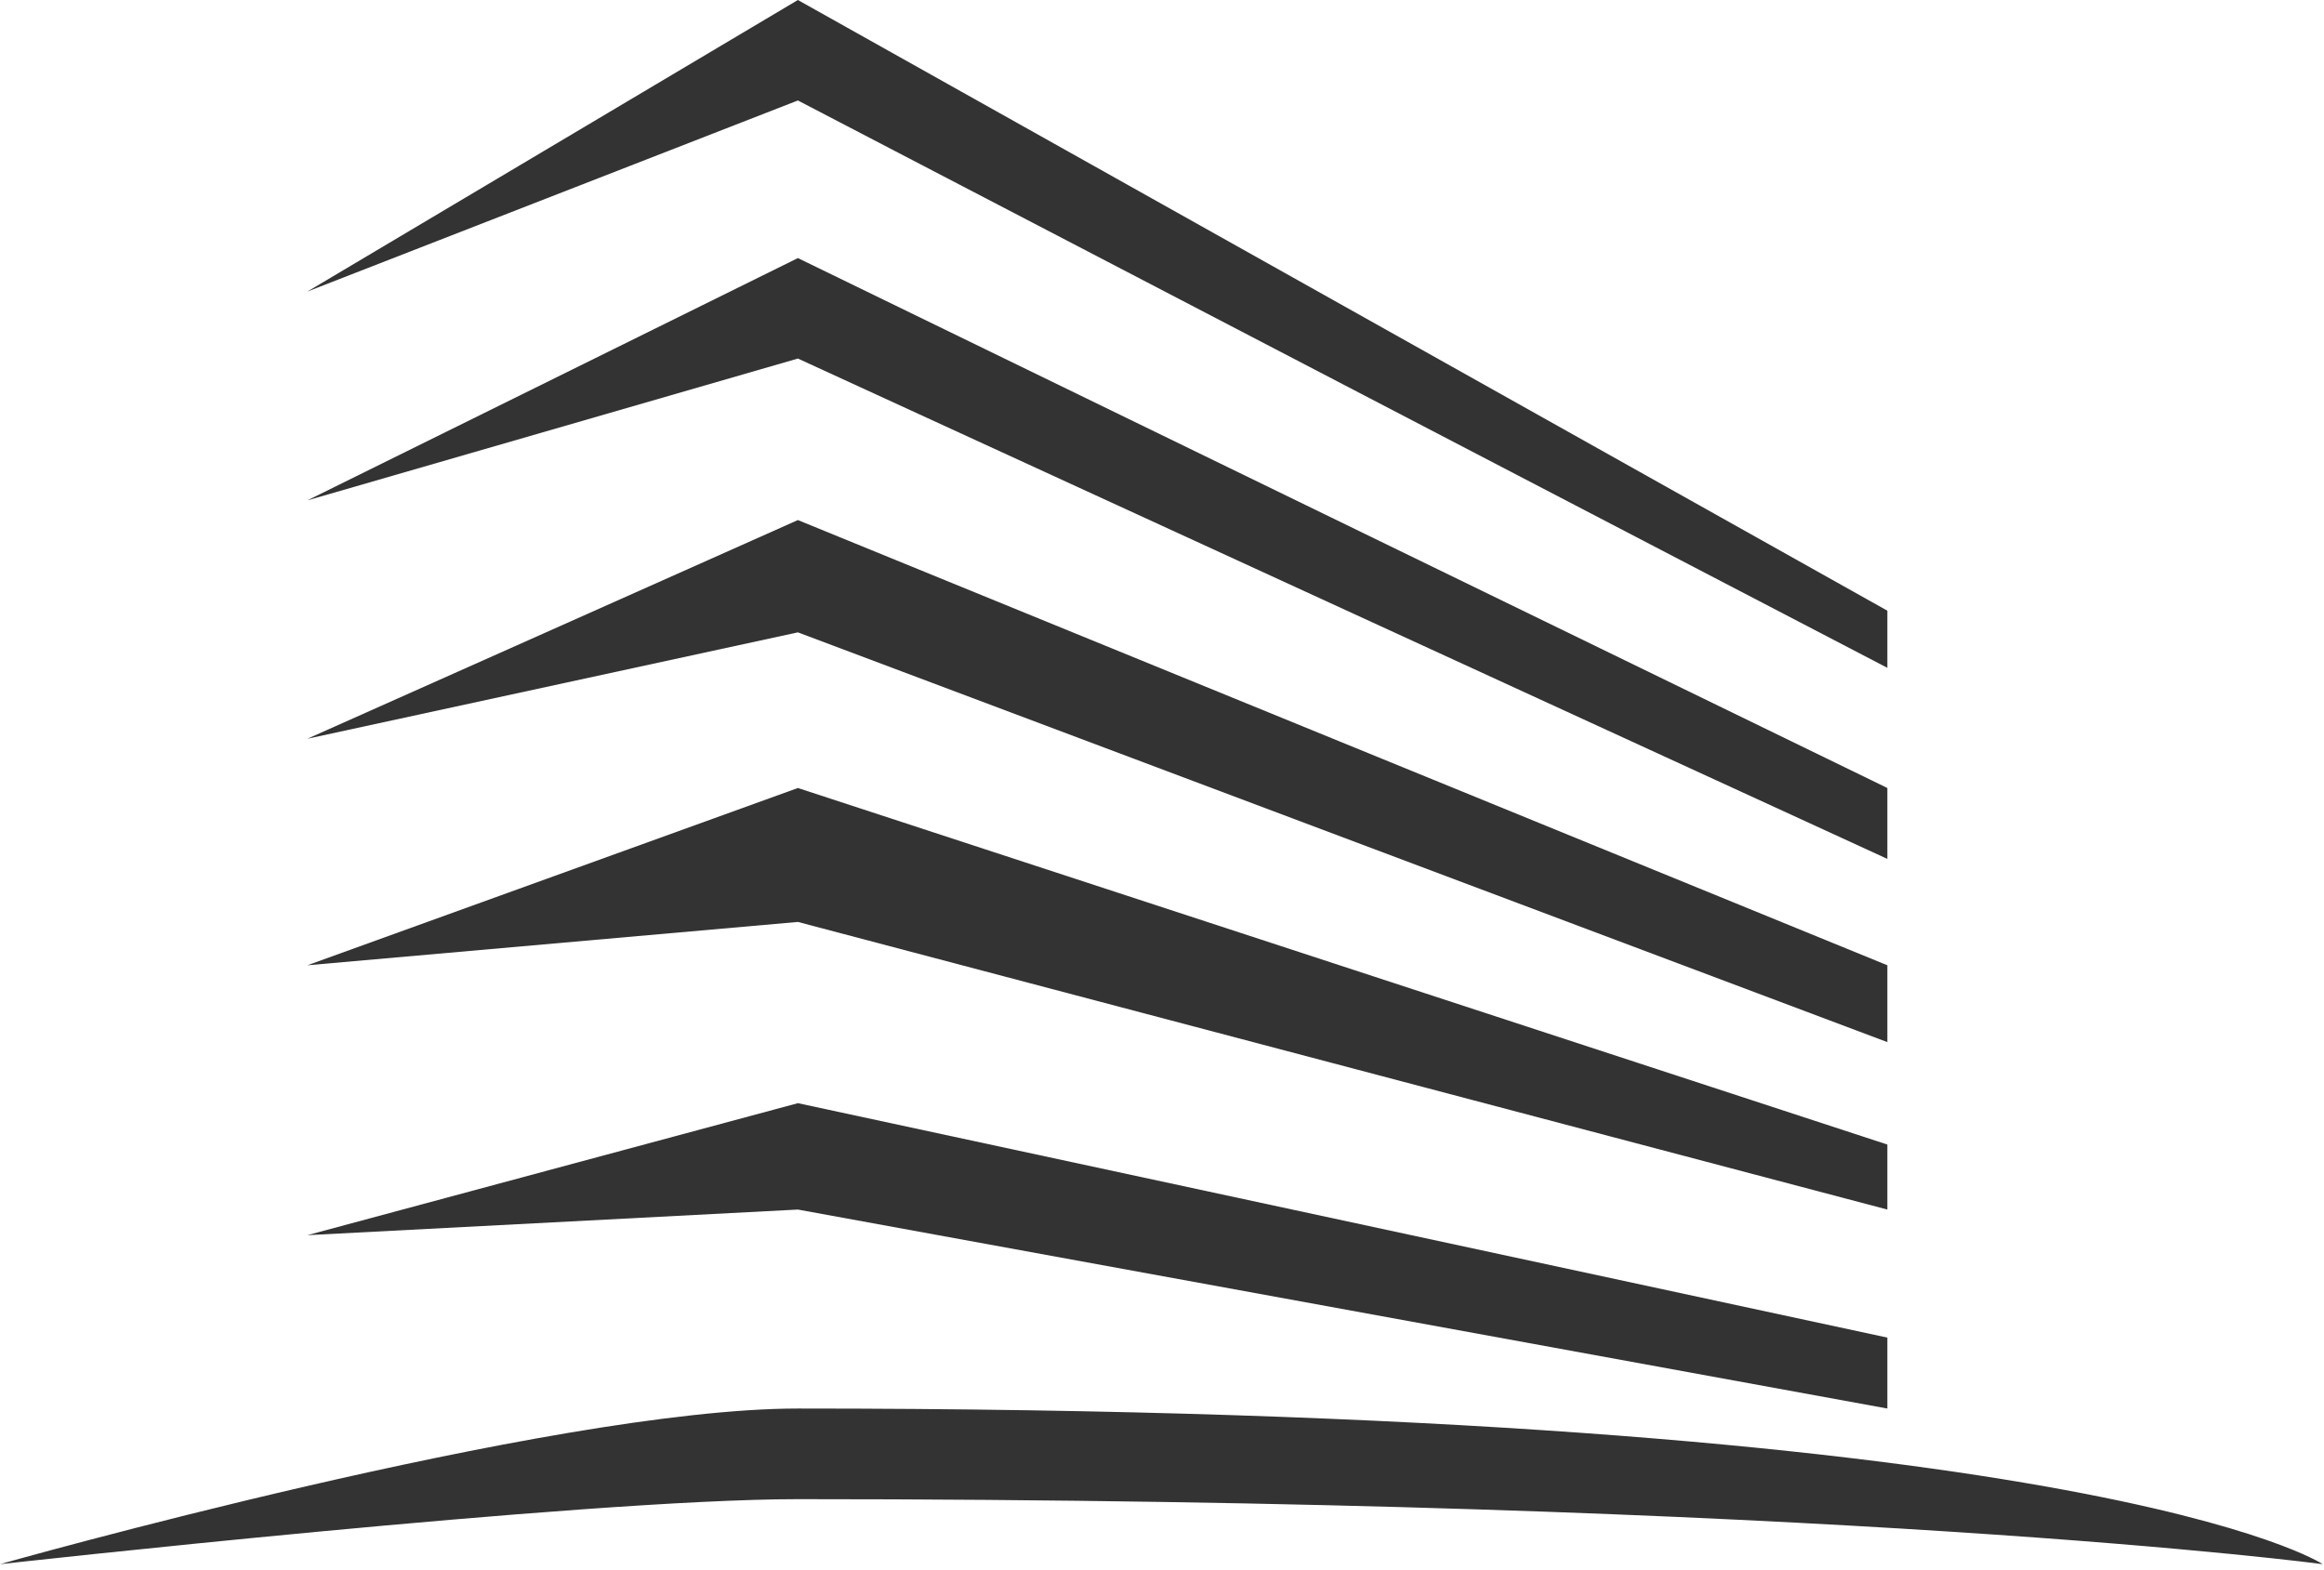
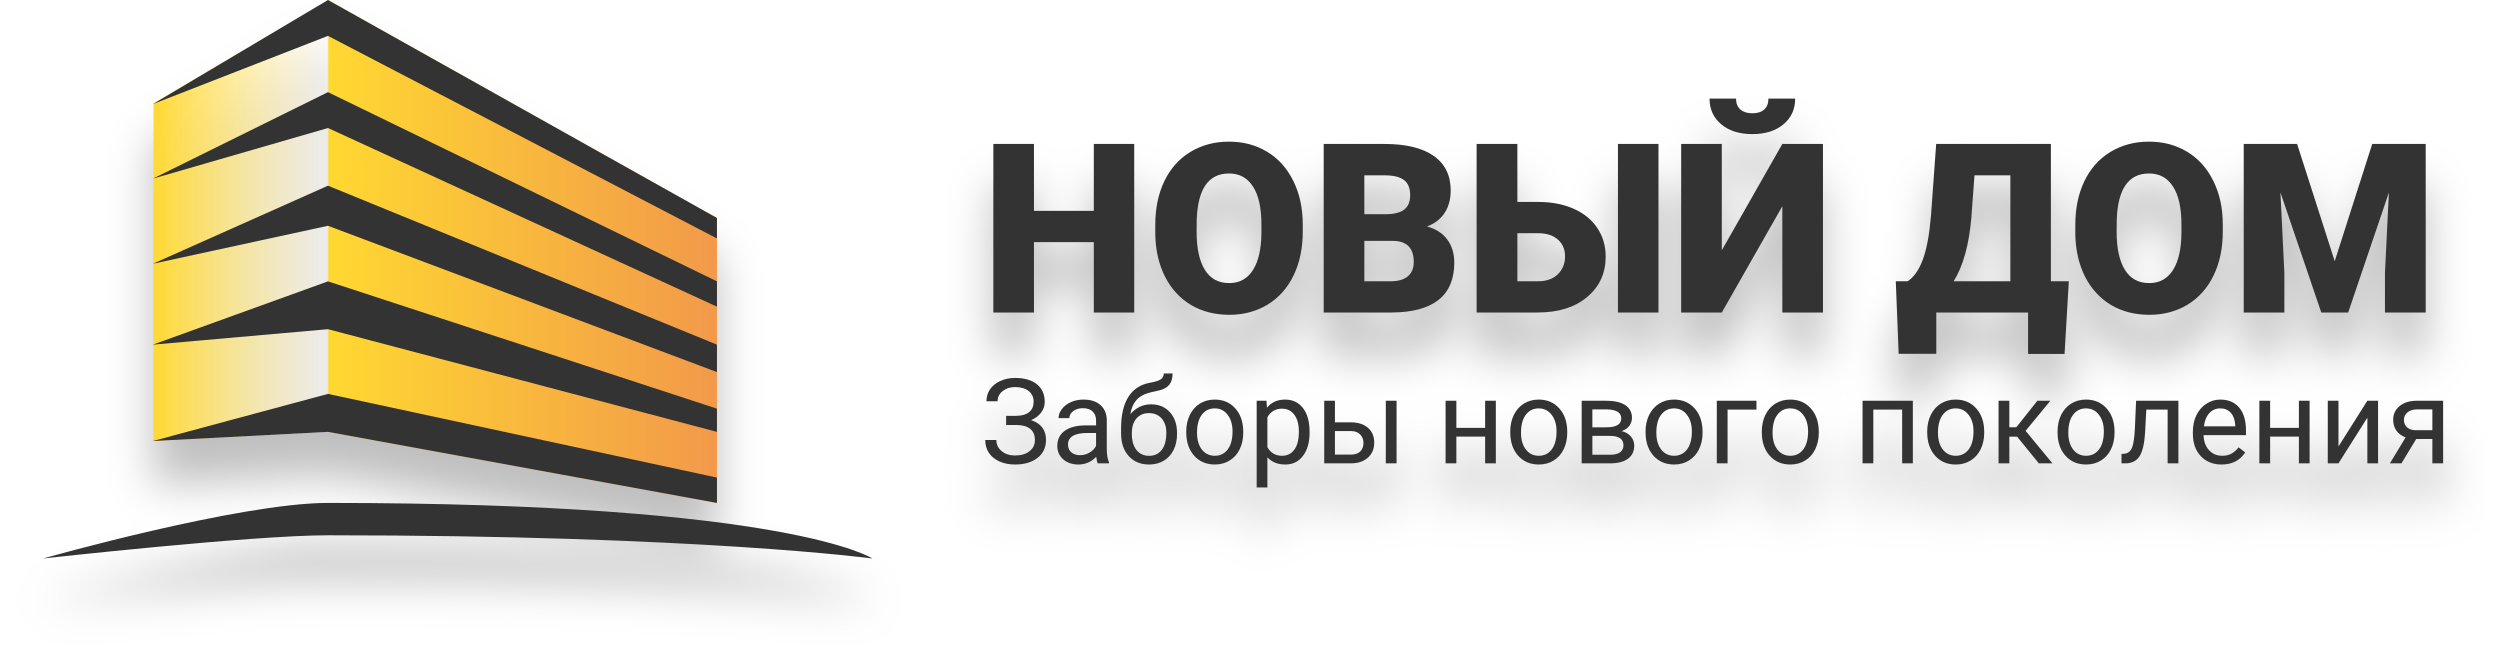
- <svg xmlns="http://www.w3.org/2000/svg" width="77" height="52" viewBox="0 0 77 52" fill="none">
-   <path d="M10.183 9.661L26.436 0L62.533 20.235V22.128L26.436 3.329L10.183 9.661Z" fill="#333333" />
-   <path d="M10.183 24.478L26.436 17.232L62.533 31.984V34.53L26.436 20.953L10.183 24.478Z" fill="#333333" />
-   <path d="M10.183 16.58L26.436 8.551L62.533 26.11V28.459L26.436 11.88L10.183 16.58Z" fill="#333333" />
-   <path d="M10.183 31.984L26.436 26.11L62.533 37.924V40.078L26.436 30.548L10.183 31.984Z" fill="#333333" />
-   <path d="M10.183 40.927L26.436 36.553L62.533 44.321V46.671L26.436 40.078L10.183 40.927Z" fill="#333333" />
-   <path d="M0 51.828C0 51.828 18.212 46.671 26.436 46.671C69.256 46.671 76.958 51.828 76.958 51.828C76.958 51.828 60.901 49.674 26.436 49.674C19.321 49.674 0 51.828 0 51.828Z" fill="#333333" />
+ <svg xmlns="http://www.w3.org/2000/svg" width="232" height="60" viewBox="0 0 232 60" fill="none">
+   <g filter="url(#filter0_d)">
+     <path d="M66.533 20.235V46.671L30.436 40.078L14.248 40.927V9.595L30.436 0L66.533 20.235Z" fill="url(#paint0_linear)" />
+     <path d="M14.183 9.661L30.436 0L66.533 20.235V22.128L30.436 3.329L14.183 9.661Z" fill="#333333" />
+     <path d="M14.183 24.478L30.436 17.232L66.533 31.984V34.53L30.436 20.953L14.183 24.478Z" fill="#333333" />
+     <path d="M14.183 16.58L30.436 8.551L66.533 26.11V28.459L30.436 11.88L14.183 16.58Z" fill="#333333" />
+     <path d="M14.183 31.984L30.436 26.11L66.533 37.924V40.078L30.436 30.548L14.183 31.984Z" fill="#333333" />
+     <path d="M14.183 40.927L30.436 36.553L66.533 44.321V46.671L30.436 40.078L14.183 40.927Z" fill="#333333" />
+     <path d="M4 51.828C4 51.828 22.212 46.671 30.436 46.671C73.256 46.671 80.958 51.828 80.958 51.828C80.958 51.828 64.901 49.674 30.436 49.674C23.321 49.674 4 51.828 4 51.828Z" fill="#333333" />
+     <path d="M105.255 29H101.506V22.469H95.952V29H92.182V13.359H95.952V19.568H101.506V13.359H105.255V29ZM120.896 21.502C120.896 23.027 120.613 24.377 120.047 25.552C119.481 26.726 118.675 27.632 117.63 28.27C116.591 28.9 115.406 29.215 114.074 29.215C112.742 29.215 111.561 28.91 110.529 28.302C109.498 27.686 108.692 26.809 108.112 25.67C107.539 24.531 107.239 23.224 107.21 21.749V20.868C107.21 19.336 107.489 17.986 108.048 16.818C108.614 15.644 109.419 14.738 110.465 14.101C111.518 13.463 112.714 13.145 114.053 13.145C115.378 13.145 116.559 13.46 117.598 14.09C118.636 14.72 119.442 15.619 120.015 16.786C120.595 17.946 120.888 19.278 120.896 20.782V21.502ZM117.061 20.847C117.061 19.293 116.799 18.115 116.276 17.312C115.761 16.503 115.02 16.099 114.053 16.099C112.162 16.099 111.163 17.517 111.056 20.352L111.045 21.502C111.045 23.035 111.299 24.213 111.808 25.036C112.316 25.86 113.072 26.271 114.074 26.271C115.027 26.271 115.761 25.867 116.276 25.058C116.792 24.248 117.053 23.085 117.061 21.566V20.847ZM122.84 29V13.359H128.458C130.47 13.359 131.999 13.728 133.045 14.466C134.098 15.204 134.624 16.274 134.624 17.678C134.624 18.487 134.438 19.178 134.065 19.751C133.693 20.324 133.145 20.746 132.422 21.019C133.238 21.233 133.865 21.634 134.302 22.222C134.739 22.809 134.957 23.525 134.957 24.37C134.957 25.903 134.47 27.056 133.496 27.829C132.529 28.595 131.093 28.986 129.188 29H122.84ZM126.61 22.351V26.1H129.081C129.761 26.1 130.284 25.946 130.649 25.638C131.015 25.323 131.197 24.882 131.197 24.316C131.197 23.013 130.549 22.358 129.253 22.351H126.61ZM126.61 19.88H128.576C129.4 19.873 129.987 19.722 130.338 19.429C130.689 19.135 130.864 18.702 130.864 18.129C130.864 17.47 130.674 16.997 130.295 16.711C129.915 16.417 129.303 16.27 128.458 16.27H126.61V19.88ZM140.812 18.741H142.756C143.995 18.741 145.09 18.953 146.043 19.375C146.995 19.797 147.726 20.395 148.234 21.169C148.75 21.935 149.008 22.816 149.008 23.811C149.008 25.351 148.435 26.601 147.289 27.561C146.15 28.52 144.618 29 142.691 29H137.03V13.359H140.812V18.741ZM153.906 29H150.146V13.359H153.906V29ZM140.812 21.642V26.1H142.745C143.511 26.1 144.117 25.885 144.561 25.455C145.012 25.025 145.237 24.47 145.237 23.79C145.237 23.145 145.015 22.626 144.571 22.232C144.127 21.838 143.511 21.642 142.724 21.642H140.812ZM165.4 13.359H169.171V29H165.4V19.139L159.782 29H156.012V13.359H159.782V23.231L165.4 13.359ZM166.593 9.148C166.593 10.13 166.231 10.925 165.508 11.533C164.785 12.142 163.821 12.446 162.618 12.446C161.415 12.446 160.452 12.142 159.729 11.533C159.005 10.925 158.644 10.13 158.644 9.148H161.104C161.104 9.578 161.236 9.915 161.501 10.158C161.773 10.395 162.146 10.513 162.618 10.513C163.091 10.513 163.456 10.398 163.714 10.169C163.979 9.933 164.111 9.592 164.111 9.148H166.593ZM191.59 32.846H188.206V29H179.688V32.835H176.196L175.928 26.1H177.034C177.614 25.713 178.08 25.05 178.431 24.112C178.789 23.167 179.043 21.814 179.193 20.052L179.677 13.359H190.322V26.1H191.987L191.59 32.846ZM181.299 26.1H186.562V16.27H183.232L182.942 20.181C182.728 22.716 182.18 24.689 181.299 26.1ZM206.274 21.502C206.274 23.027 205.992 24.377 205.426 25.552C204.86 26.726 204.054 27.632 203.009 28.27C201.97 28.9 200.785 29.215 199.453 29.215C198.121 29.215 196.939 28.91 195.908 28.302C194.877 27.686 194.071 26.809 193.491 25.67C192.918 24.531 192.618 23.224 192.589 21.749V20.868C192.589 19.336 192.868 17.986 193.427 16.818C193.993 15.644 194.798 14.738 195.844 14.101C196.896 13.463 198.092 13.145 199.432 13.145C200.757 13.145 201.938 13.46 202.977 14.09C204.015 14.72 204.821 15.619 205.394 16.786C205.974 17.946 206.267 19.278 206.274 20.782V21.502ZM202.439 20.847C202.439 19.293 202.178 18.115 201.655 17.312C201.14 16.503 200.398 16.099 199.432 16.099C197.541 16.099 196.542 17.517 196.435 20.352L196.424 21.502C196.424 23.035 196.678 24.213 197.187 25.036C197.695 25.86 198.451 26.271 199.453 26.271C200.406 26.271 201.14 25.867 201.655 25.058C202.171 24.248 202.432 23.085 202.439 21.566V20.847ZM213.171 13.359L216.662 24.241L220.143 13.359H225.105V29H221.324V25.348L221.689 17.871L217.908 29H215.416L211.624 17.86L211.989 25.348V29H208.219V13.359H213.171Z" fill="#333333" />
+     <path d="M95.92 37.28C95.92 36.864 95.768 36.535 95.463 36.291C95.163 36.044 94.738 35.921 94.19 35.921C93.732 35.921 93.347 36.048 93.036 36.302C92.728 36.553 92.574 36.864 92.574 37.237H91.543C91.543 36.822 91.655 36.449 91.881 36.12C92.11 35.79 92.429 35.534 92.837 35.352C93.245 35.165 93.696 35.072 94.19 35.072C95.064 35.072 95.743 35.269 96.226 35.663C96.71 36.053 96.951 36.598 96.951 37.296C96.951 37.658 96.84 37.987 96.618 38.284C96.396 38.581 96.086 38.816 95.689 38.988C96.609 39.296 97.069 39.906 97.069 40.819C97.069 41.521 96.808 42.078 96.285 42.49C95.762 42.901 95.064 43.107 94.19 43.107C93.671 43.107 93.199 43.016 92.772 42.834C92.35 42.647 92.02 42.384 91.784 42.044C91.548 41.704 91.43 41.299 91.43 40.83H92.461C92.461 41.242 92.624 41.586 92.95 41.861C93.276 42.133 93.689 42.27 94.19 42.27C94.753 42.27 95.2 42.139 95.533 41.877C95.87 41.616 96.038 41.27 96.038 40.841C96.038 39.924 95.471 39.457 94.335 39.439H93.369V38.59H94.33C94.853 38.58 95.249 38.461 95.517 38.236C95.786 38.01 95.92 37.692 95.92 37.28ZM101.871 43C101.814 42.885 101.767 42.681 101.731 42.388C101.27 42.867 100.718 43.107 100.077 43.107C99.504 43.107 99.033 42.946 98.665 42.624C98.299 42.298 98.117 41.886 98.117 41.389C98.117 40.783 98.346 40.315 98.804 39.981C99.266 39.645 99.914 39.477 100.749 39.477H101.715V39.02C101.715 38.673 101.611 38.397 101.404 38.193C101.196 37.985 100.89 37.881 100.485 37.881C100.131 37.881 99.834 37.971 99.594 38.15C99.354 38.329 99.234 38.546 99.234 38.8H98.235C98.235 38.51 98.337 38.23 98.541 37.962C98.749 37.69 99.028 37.475 99.379 37.317C99.733 37.16 100.122 37.081 100.544 37.081C101.214 37.081 101.739 37.249 102.118 37.586C102.498 37.919 102.695 38.379 102.709 38.966V41.641C102.709 42.175 102.777 42.599 102.913 42.914V43H101.871ZM100.222 42.243C100.534 42.243 100.829 42.162 101.108 42.001C101.388 41.84 101.59 41.63 101.715 41.373V40.18H100.937C99.719 40.18 99.11 40.536 99.11 41.249C99.11 41.56 99.214 41.804 99.422 41.98C99.63 42.155 99.896 42.243 100.222 42.243ZM106.818 37.522C107.548 37.522 108.132 37.767 108.569 38.257C109.009 38.744 109.229 39.387 109.229 40.185V40.277C109.229 40.825 109.124 41.315 108.913 41.748C108.701 42.178 108.397 42.513 108 42.753C107.606 42.989 107.151 43.107 106.635 43.107C105.855 43.107 105.226 42.848 104.75 42.329C104.274 41.806 104.036 41.106 104.036 40.228V39.745C104.036 38.524 104.261 37.554 104.712 36.834C105.167 36.114 105.837 35.676 106.721 35.518C107.222 35.428 107.561 35.319 107.736 35.19C107.912 35.062 108 34.884 108 34.659H108.816C108.816 35.106 108.714 35.455 108.51 35.706C108.309 35.957 107.987 36.134 107.543 36.238L106.802 36.404C106.211 36.544 105.767 36.78 105.47 37.113C105.176 37.443 104.985 37.883 104.895 38.435C105.421 37.826 106.062 37.522 106.818 37.522ZM106.625 38.338C106.138 38.338 105.751 38.503 105.464 38.832C105.178 39.158 105.035 39.611 105.035 40.191V40.277C105.035 40.9 105.178 41.394 105.464 41.759C105.754 42.121 106.145 42.302 106.635 42.302C107.129 42.302 107.52 42.119 107.806 41.754C108.093 41.389 108.236 40.855 108.236 40.153C108.236 39.605 108.091 39.167 107.801 38.837C107.514 38.504 107.122 38.338 106.625 38.338ZM110.083 40.041C110.083 39.471 110.194 38.959 110.417 38.504C110.642 38.05 110.954 37.699 111.351 37.452C111.752 37.205 112.209 37.081 112.721 37.081C113.512 37.081 114.151 37.355 114.638 37.903C115.129 38.451 115.374 39.179 115.374 40.089V40.159C115.374 40.724 115.265 41.233 115.046 41.684C114.832 42.132 114.522 42.481 114.117 42.731C113.716 42.982 113.254 43.107 112.731 43.107C111.944 43.107 111.305 42.834 110.814 42.286C110.327 41.738 110.083 41.013 110.083 40.11V40.041ZM111.083 40.159C111.083 40.803 111.231 41.321 111.528 41.711C111.829 42.101 112.23 42.296 112.731 42.296C113.236 42.296 113.637 42.099 113.935 41.706C114.232 41.308 114.38 40.753 114.38 40.041C114.38 39.403 114.228 38.888 113.924 38.494C113.623 38.096 113.222 37.898 112.721 37.898C112.23 37.898 111.834 38.093 111.534 38.483C111.233 38.873 111.083 39.432 111.083 40.159ZM121.529 40.159C121.529 41.043 121.327 41.756 120.922 42.296C120.518 42.837 119.97 43.107 119.279 43.107C118.573 43.107 118.018 42.884 117.614 42.436V45.234H116.62V37.188H117.528L117.576 37.833C117.981 37.332 118.543 37.081 119.263 37.081C119.961 37.081 120.512 37.344 120.917 37.871C121.325 38.397 121.529 39.129 121.529 40.067V40.159ZM120.536 40.046C120.536 39.391 120.396 38.873 120.117 38.494C119.837 38.114 119.454 37.924 118.967 37.924C118.366 37.924 117.915 38.191 117.614 38.725V41.502C117.911 42.031 118.366 42.296 118.978 42.296C119.454 42.296 119.832 42.108 120.111 41.732C120.394 41.353 120.536 40.791 120.536 40.046ZM123.882 39.192H125.391C126.05 39.199 126.571 39.371 126.954 39.708C127.337 40.044 127.529 40.501 127.529 41.077C127.529 41.657 127.332 42.123 126.938 42.474C126.544 42.825 126.014 43 125.348 43H122.888V37.188H123.882V39.192ZM129.602 43H128.603V37.188H129.602V43ZM123.882 40.003V42.189H125.359C125.731 42.189 126.02 42.094 126.224 41.904C126.428 41.711 126.53 41.448 126.53 41.115C126.53 40.792 126.43 40.529 126.229 40.325C126.032 40.117 125.755 40.01 125.396 40.003H123.882ZM138.813 43H137.82V40.519H135.15V43H134.151V37.188H135.15V39.708H137.82V37.188H138.813V43ZM140.151 40.041C140.151 39.471 140.262 38.959 140.484 38.504C140.709 38.05 141.021 37.699 141.418 37.452C141.819 37.205 142.276 37.081 142.788 37.081C143.579 37.081 144.219 37.355 144.706 37.903C145.196 38.451 145.441 39.179 145.441 40.089V40.159C145.441 40.724 145.332 41.233 145.114 41.684C144.899 42.132 144.589 42.481 144.185 42.731C143.784 42.982 143.322 43.107 142.799 43.107C142.011 43.107 141.372 42.834 140.881 42.286C140.394 41.738 140.151 41.013 140.151 40.11V40.041ZM141.15 40.159C141.15 40.803 141.299 41.321 141.596 41.711C141.896 42.101 142.298 42.296 142.799 42.296C143.304 42.296 143.705 42.099 144.002 41.706C144.299 41.308 144.448 40.753 144.448 40.041C144.448 39.403 144.296 38.888 143.991 38.494C143.69 38.096 143.289 37.898 142.788 37.898C142.298 37.898 141.902 38.093 141.601 38.483C141.3 38.873 141.15 39.432 141.15 40.159ZM146.779 43V37.188H149.045C149.819 37.188 150.411 37.325 150.823 37.597C151.239 37.865 151.446 38.261 151.446 38.784C151.446 39.052 151.366 39.296 151.205 39.514C151.043 39.729 150.805 39.894 150.49 40.008C150.841 40.091 151.122 40.252 151.333 40.492C151.548 40.732 151.656 41.018 151.656 41.351C151.656 41.885 151.459 42.293 151.065 42.576C150.675 42.859 150.121 43 149.405 43H146.779ZM147.772 40.449V42.2H149.416C149.831 42.2 150.141 42.123 150.345 41.969C150.553 41.815 150.657 41.598 150.657 41.319C150.657 40.739 150.231 40.449 149.378 40.449H147.772ZM147.772 39.654H149.056C149.987 39.654 150.453 39.382 150.453 38.837C150.453 38.293 150.012 38.012 149.131 37.994H147.772V39.654ZM152.708 40.041C152.708 39.471 152.819 38.959 153.042 38.504C153.267 38.05 153.579 37.699 153.976 37.452C154.377 37.205 154.834 37.081 155.346 37.081C156.137 37.081 156.776 37.355 157.263 37.903C157.754 38.451 157.999 39.179 157.999 40.089V40.159C157.999 40.724 157.89 41.233 157.671 41.684C157.457 42.132 157.147 42.481 156.742 42.731C156.341 42.982 155.879 43.107 155.356 43.107C154.569 43.107 153.93 42.834 153.439 42.286C152.952 41.738 152.708 41.013 152.708 40.11V40.041ZM153.708 40.159C153.708 40.803 153.856 41.321 154.153 41.711C154.454 42.101 154.855 42.296 155.356 42.296C155.861 42.296 156.262 42.099 156.56 41.706C156.857 41.308 157.005 40.753 157.005 40.041C157.005 39.403 156.853 38.888 156.549 38.494C156.248 38.096 155.847 37.898 155.346 37.898C154.855 37.898 154.459 38.093 154.159 38.483C153.858 38.873 153.708 39.432 153.708 40.159ZM163 38.01H160.319V43H159.32V37.188H163V38.01ZM163.494 40.041C163.494 39.471 163.605 38.959 163.827 38.504C164.052 38.05 164.364 37.699 164.761 37.452C165.162 37.205 165.619 37.081 166.131 37.081C166.922 37.081 167.561 37.355 168.048 37.903C168.539 38.451 168.784 39.179 168.784 40.089V40.159C168.784 40.724 168.675 41.233 168.457 41.684C168.242 42.132 167.932 42.481 167.527 42.731C167.126 42.982 166.664 43.107 166.142 43.107C165.354 43.107 164.715 42.834 164.224 42.286C163.737 41.738 163.494 41.013 163.494 40.11V40.041ZM164.493 40.159C164.493 40.803 164.641 41.321 164.938 41.711C165.239 42.101 165.64 42.296 166.142 42.296C166.646 42.296 167.048 42.099 167.345 41.706C167.642 41.308 167.791 40.753 167.791 40.041C167.791 39.403 167.638 38.888 167.334 38.494C167.033 38.096 166.632 37.898 166.131 37.898C165.64 37.898 165.245 38.093 164.944 38.483C164.643 38.873 164.493 39.432 164.493 40.159ZM177.512 43H176.519V38.01H173.844V43H172.845V37.188H177.512V43ZM178.844 40.041C178.844 39.471 178.955 38.959 179.177 38.504C179.403 38.05 179.714 37.699 180.112 37.452C180.513 37.205 180.969 37.081 181.481 37.081C182.273 37.081 182.912 37.355 183.399 37.903C183.889 38.451 184.135 39.179 184.135 40.089V40.159C184.135 40.724 184.026 41.233 183.807 41.684C183.592 42.132 183.283 42.481 182.878 42.731C182.477 42.982 182.015 43.107 181.492 43.107C180.704 43.107 180.065 42.834 179.575 42.286C179.088 41.738 178.844 41.013 178.844 40.11V40.041ZM179.843 40.159C179.843 40.803 179.992 41.321 180.289 41.711C180.59 42.101 180.991 42.296 181.492 42.296C181.997 42.296 182.398 42.099 182.695 41.706C182.993 41.308 183.141 40.753 183.141 40.041C183.141 39.403 182.989 38.888 182.685 38.494C182.384 38.096 181.983 37.898 181.481 37.898C180.991 37.898 180.595 38.093 180.294 38.483C179.994 38.873 179.843 39.432 179.843 40.159ZM187.191 40.524H186.466V43H185.467V37.188H186.466V39.648H187.116L189.071 37.188H190.274L187.975 39.981L190.467 43H189.205L187.191 40.524ZM190.94 40.041C190.94 39.471 191.051 38.959 191.273 38.504C191.499 38.05 191.81 37.699 192.208 37.452C192.609 37.205 193.065 37.081 193.577 37.081C194.368 37.081 195.008 37.355 195.495 37.903C195.985 38.451 196.23 39.179 196.23 40.089V40.159C196.23 40.724 196.121 41.233 195.903 41.684C195.688 42.132 195.378 42.481 194.974 42.731C194.573 42.982 194.111 43.107 193.588 43.107C192.8 43.107 192.161 42.834 191.67 42.286C191.183 41.738 190.94 41.013 190.94 40.11V40.041ZM191.939 40.159C191.939 40.803 192.088 41.321 192.385 41.711C192.686 42.101 193.087 42.296 193.588 42.296C194.093 42.296 194.494 42.099 194.791 41.706C195.088 41.308 195.237 40.753 195.237 40.041C195.237 39.403 195.085 38.888 194.78 38.494C194.479 38.096 194.078 37.898 193.577 37.898C193.087 37.898 192.691 38.093 192.39 38.483C192.089 38.873 191.939 39.432 191.939 40.159ZM202.155 37.188V43H201.156V38.01H199.179L199.061 40.185C198.997 41.185 198.828 41.899 198.556 42.329C198.288 42.758 197.86 42.982 197.272 43H196.875V42.124L197.16 42.103C197.482 42.067 197.713 41.881 197.853 41.544C197.992 41.208 198.082 40.585 198.121 39.675L198.229 37.188H202.155ZM206.162 43.107C205.374 43.107 204.733 42.85 204.239 42.334C203.745 41.815 203.498 41.122 203.498 40.255V40.073C203.498 39.496 203.607 38.982 203.825 38.531C204.047 38.077 204.355 37.722 204.749 37.468C205.146 37.21 205.576 37.081 206.038 37.081C206.794 37.081 207.381 37.33 207.8 37.828C208.219 38.325 208.428 39.038 208.428 39.965V40.379H204.491C204.506 40.952 204.672 41.416 204.991 41.77C205.313 42.121 205.721 42.296 206.215 42.296C206.566 42.296 206.863 42.225 207.107 42.081C207.35 41.938 207.563 41.748 207.746 41.512L208.353 41.985C207.866 42.733 207.136 43.107 206.162 43.107ZM206.038 37.898C205.637 37.898 205.3 38.044 205.028 38.338C204.756 38.628 204.588 39.036 204.523 39.562H207.435V39.487C207.406 38.982 207.27 38.592 207.026 38.316C206.783 38.037 206.453 37.898 206.038 37.898ZM214.331 43H213.337V40.519H210.668V43H209.669V37.188H210.668V39.708H213.337V37.188H214.331V43ZM219.691 37.188H220.685V43H219.691V38.762L217.011 43H216.018V37.188H217.011V41.432L219.691 37.188ZM226.722 37.188V43H225.723V40.739H224.225L222.855 43H221.781L223.242 40.588C222.869 40.452 222.583 40.243 222.382 39.96C222.185 39.673 222.087 39.34 222.087 38.961C222.087 38.431 222.286 38.005 222.683 37.683C223.081 37.357 223.612 37.192 224.278 37.188H226.722ZM223.086 38.972C223.086 39.255 223.183 39.484 223.376 39.659C223.569 39.831 223.825 39.919 224.144 39.922H225.723V37.994H224.294C223.926 37.994 223.632 38.085 223.414 38.268C223.195 38.447 223.086 38.682 223.086 38.972Z" fill="#333333" />
+   </g>
+   <defs>
+     <filter id="filter0_d" x="0" y="0" width="230.722" height="59.828" filterUnits="userSpaceOnUse" color-interpolation-filters="sRGB">
+       <feFlood flood-opacity="0" result="BackgroundImageFix" />
+       <feColorMatrix in="SourceAlpha" type="matrix" values="0 0 0 0 0 0 0 0 0 0 0 0 0 0 0 0 0 0 127 0" />
+       <feOffset dy="4" />
+       <feGaussianBlur stdDeviation="2" />
+       <feColorMatrix type="matrix" values="0 0 0 0 0 0 0 0 0 0 0 0 0 0 0 0 0 0 0.25 0" />
+       <feBlend mode="normal" in2="BackgroundImageFix" result="effect1_dropShadow" />
+       <feBlend mode="normal" in="SourceGraphic" in2="effect1_dropShadow" result="shape" />
+     </filter>
+     <linearGradient id="paint0_linear" x1="14.183" y1="23.368" x2="66.533" y2="23.368" gradientUnits="userSpaceOnUse">
+       <stop stop-color="#FFD831" />
+       <stop offset="0.309" stop-color="white" stop-opacity="0.692" />
+       <stop offset="0.312" stop-color="#FFD831" />
+       <stop offset="1" stop-color="#F2994A" />
+     </linearGradient>
+   </defs>
</svg>
